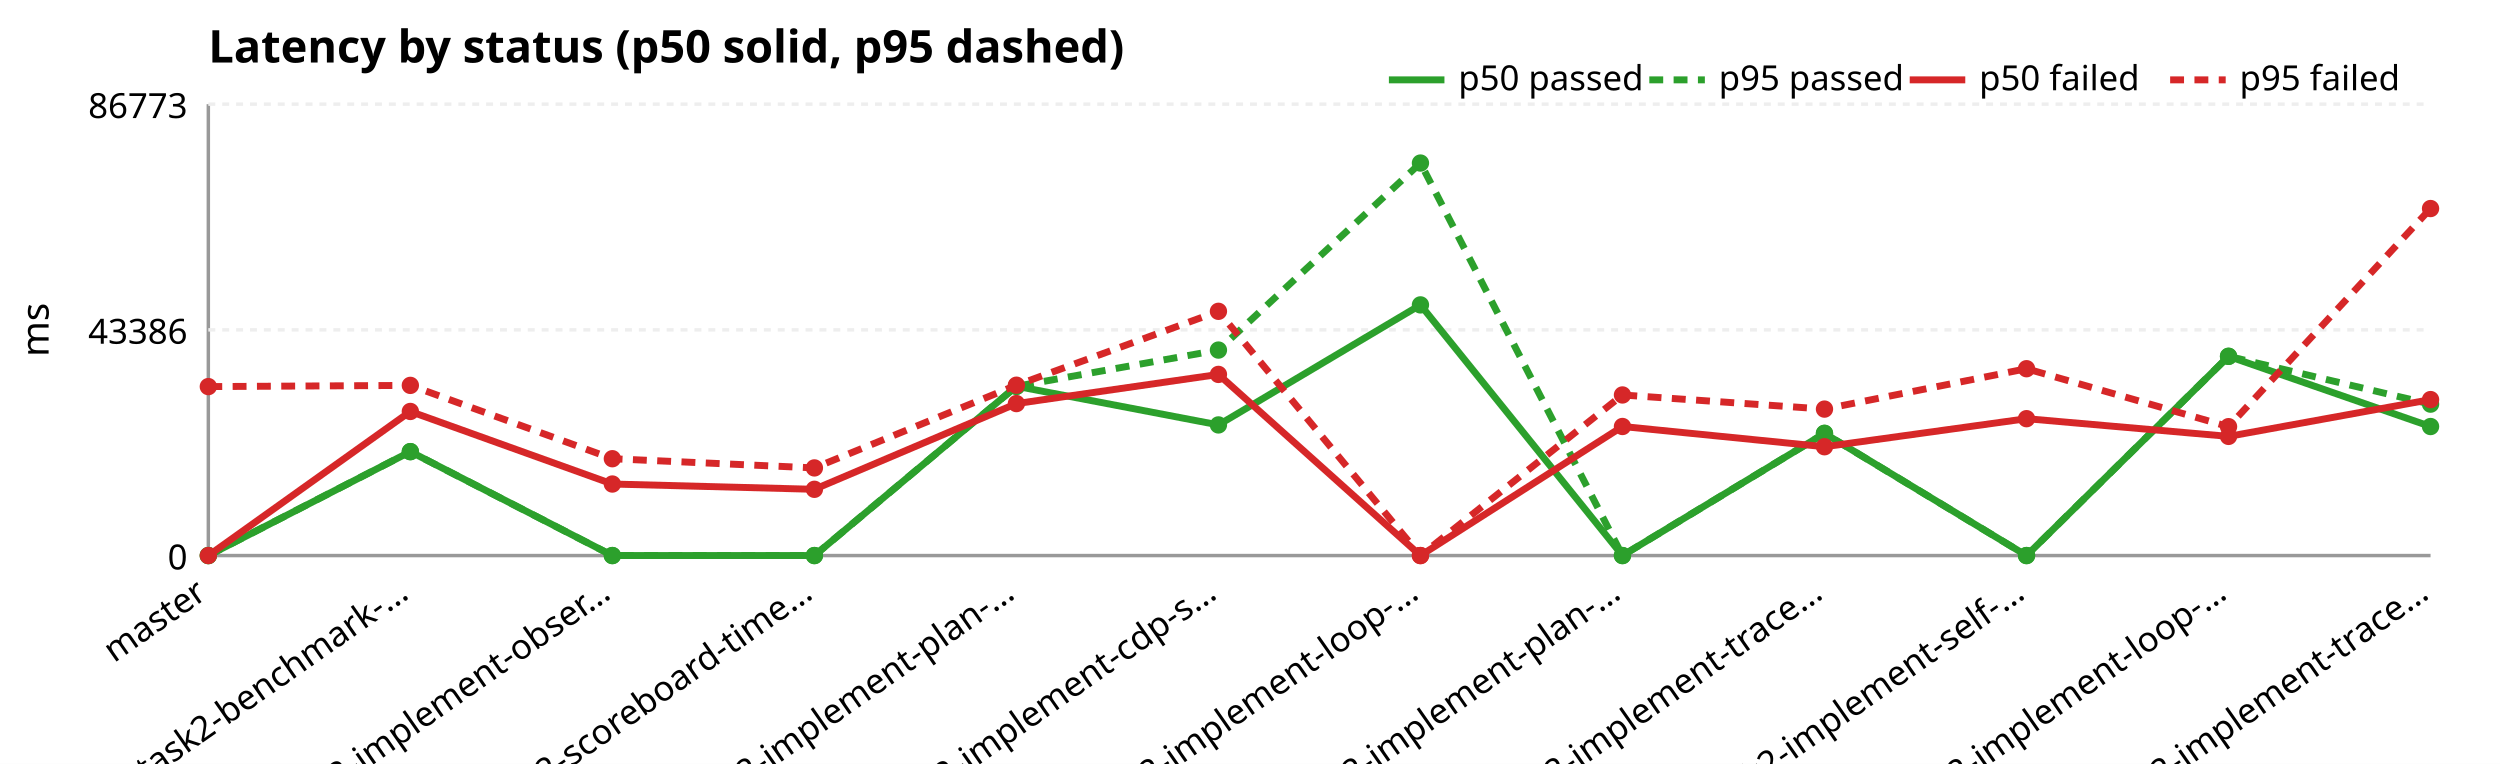
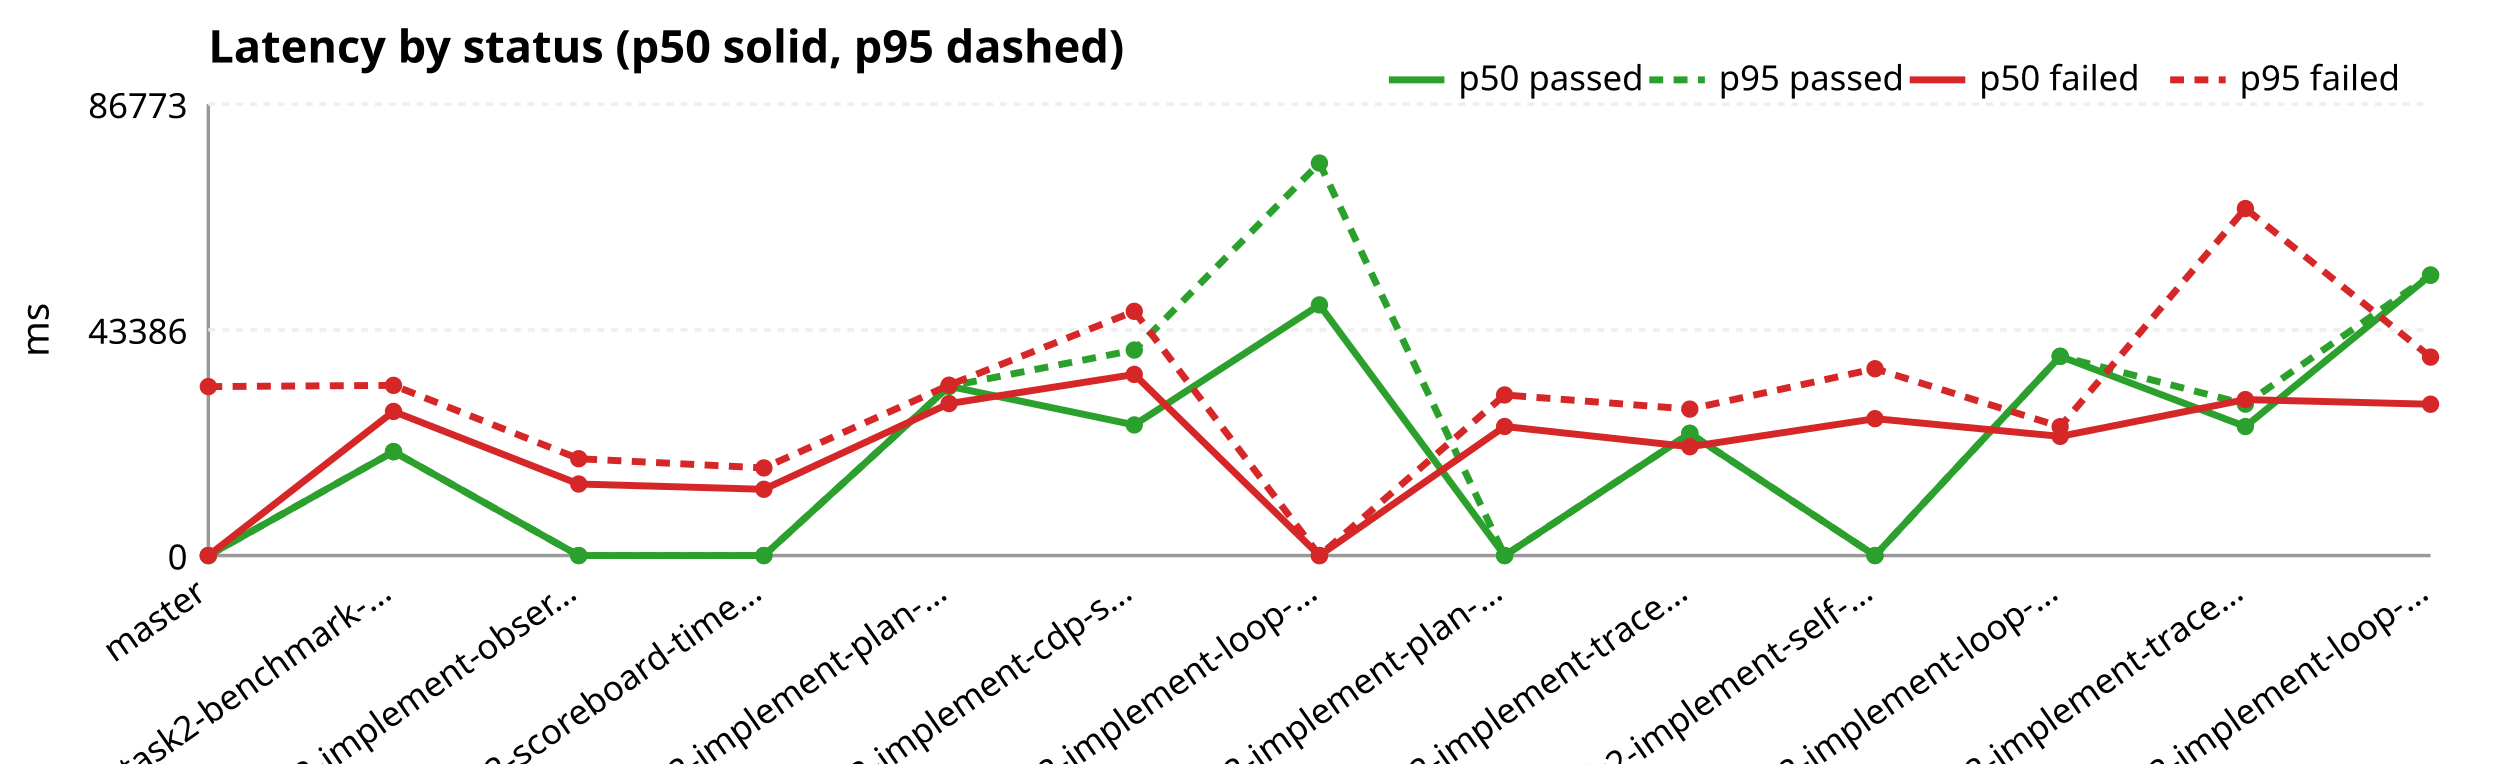
<svg xmlns="http://www.w3.org/2000/svg" viewBox="0 0 720 220" width="720" height="220" font-family="sans-serif">
  <rect width="100%" height="100%" fill="#fff" />
  <text x="60" y="18" font-size="13" font-weight="600">Latency by status (p50 solid, p95 dashed)</text>
  <line x1="60" y1="30" x2="60" y2="160" stroke="#999" />
  <line x1="60" y1="160" x2="700" y2="160" stroke="#999" />
  <text x="54" y="164.0" font-size="10" text-anchor="end" fill="#000">0</text>
  <text x="54" y="99.0" font-size="10" text-anchor="end" fill="#000">43386</text>
  <line x1="60" y1="95.0" x2="700" y2="95.0" stroke="#eee" stroke-dasharray="2,2" />
  <text x="54" y="34.0" font-size="10" text-anchor="end" fill="#000">86773</text>
  <line x1="60" y1="30.0" x2="700" y2="30.0" stroke="#eee" stroke-dasharray="2,2" />
  <text x="14" y="95.0" font-size="11" fill="#000" transform="rotate(-90 14 95.0)" text-anchor="middle">ms</text>
-   <polyline points="60.00,160.00 118.18,130.07 176.36,160.00 234.55,160.00 292.73,111.25 350.91,122.38 409.09,87.81 467.27,160.00 525.45,124.81 583.64,160.00 641.82,102.62 700.00,122.84" fill="none" stroke="#2ca02c" stroke-width="2" />
+   <polyline points="60.00,160.00 113.33,130.07 166.67,160.00 220.00,160.00 273.33,111.25 326.67,122.38 380.00,87.81 433.33,160.00 486.67,124.81 540.00,160.00 593.33,102.62 646.67,122.84 700.00,79.24" fill="none" stroke="#2ca02c" stroke-width="2" />
  <circle cx="60.00" cy="160.00" r="2.5" fill="#2ca02c" />
-   <circle cx="118.18" cy="130.07" r="2.5" fill="#2ca02c" />
-   <circle cx="176.36" cy="160.00" r="2.5" fill="#2ca02c" />
-   <circle cx="234.55" cy="160.00" r="2.5" fill="#2ca02c" />
-   <circle cx="292.73" cy="111.25" r="2.5" fill="#2ca02c" />
-   <circle cx="350.91" cy="122.38" r="2.5" fill="#2ca02c" />
-   <circle cx="409.09" cy="87.81" r="2.5" fill="#2ca02c" />
-   <circle cx="467.27" cy="160.00" r="2.5" fill="#2ca02c" />
-   <circle cx="525.45" cy="124.81" r="2.5" fill="#2ca02c" />
-   <circle cx="583.64" cy="160.00" r="2.5" fill="#2ca02c" />
-   <circle cx="641.82" cy="102.62" r="2.5" fill="#2ca02c" />
-   <circle cx="700.00" cy="122.84" r="2.5" fill="#2ca02c" />
-   <polyline points="60.00,160.00 118.18,130.07 176.36,160.00 234.55,160.00 292.73,111.25 350.91,100.82 409.09,46.96 467.27,160.00 525.45,124.81 583.64,160.00 641.82,102.62 700.00,116.39" fill="none" stroke="#2ca02c" stroke-width="2" stroke-dasharray="4,3" />
+   <circle cx="113.33" cy="130.07" r="2.5" fill="#2ca02c" />
+   <circle cx="166.67" cy="160.00" r="2.5" fill="#2ca02c" />
+   <circle cx="220.00" cy="160.00" r="2.5" fill="#2ca02c" />
+   <circle cx="273.33" cy="111.25" r="2.5" fill="#2ca02c" />
+   <circle cx="326.67" cy="122.38" r="2.5" fill="#2ca02c" />
+   <circle cx="380.00" cy="87.81" r="2.5" fill="#2ca02c" />
+   <circle cx="433.33" cy="160.00" r="2.5" fill="#2ca02c" />
+   <circle cx="486.67" cy="124.81" r="2.5" fill="#2ca02c" />
+   <circle cx="540.00" cy="160.00" r="2.5" fill="#2ca02c" />
+   <circle cx="593.33" cy="102.62" r="2.5" fill="#2ca02c" />
+   <circle cx="646.67" cy="122.84" r="2.5" fill="#2ca02c" />
+   <circle cx="700.00" cy="79.24" r="2.5" fill="#2ca02c" />
+   <polyline points="60.00,160.00 113.33,130.07 166.67,160.00 220.00,160.00 273.33,111.25 326.67,100.82 380.00,46.96 433.33,160.00 486.67,124.81 540.00,160.00 593.33,102.62 646.67,116.39 700.00,79.24" fill="none" stroke="#2ca02c" stroke-width="2" stroke-dasharray="4,3" />
  <circle cx="60.00" cy="160.00" r="2.5" fill="#2ca02c" />
-   <circle cx="118.18" cy="130.07" r="2.5" fill="#2ca02c" />
-   <circle cx="176.36" cy="160.00" r="2.5" fill="#2ca02c" />
-   <circle cx="234.55" cy="160.00" r="2.5" fill="#2ca02c" />
-   <circle cx="292.73" cy="111.25" r="2.5" fill="#2ca02c" />
-   <circle cx="350.91" cy="100.82" r="2.5" fill="#2ca02c" />
-   <circle cx="409.09" cy="46.96" r="2.5" fill="#2ca02c" />
-   <circle cx="467.27" cy="160.00" r="2.5" fill="#2ca02c" />
-   <circle cx="525.45" cy="124.81" r="2.5" fill="#2ca02c" />
-   <circle cx="583.64" cy="160.00" r="2.5" fill="#2ca02c" />
-   <circle cx="641.82" cy="102.62" r="2.5" fill="#2ca02c" />
-   <circle cx="700.00" cy="116.39" r="2.5" fill="#2ca02c" />
-   <polyline points="60.00,160.00 118.18,118.50 176.36,139.40 234.55,140.92 292.73,116.23 350.91,107.83 409.09,160.00 467.27,122.83 525.45,128.66 583.64,120.58 641.82,125.68 700.00,115.08" fill="none" stroke="#d62728" stroke-width="2" />
+   <circle cx="113.33" cy="130.07" r="2.5" fill="#2ca02c" />
+   <circle cx="166.67" cy="160.00" r="2.5" fill="#2ca02c" />
+   <circle cx="220.00" cy="160.00" r="2.5" fill="#2ca02c" />
+   <circle cx="273.33" cy="111.25" r="2.5" fill="#2ca02c" />
+   <circle cx="326.67" cy="100.82" r="2.5" fill="#2ca02c" />
+   <circle cx="380.00" cy="46.96" r="2.5" fill="#2ca02c" />
+   <circle cx="433.33" cy="160.00" r="2.5" fill="#2ca02c" />
+   <circle cx="486.67" cy="124.81" r="2.5" fill="#2ca02c" />
+   <circle cx="540.00" cy="160.00" r="2.5" fill="#2ca02c" />
+   <circle cx="593.33" cy="102.62" r="2.5" fill="#2ca02c" />
+   <circle cx="646.67" cy="116.39" r="2.5" fill="#2ca02c" />
+   <circle cx="700.00" cy="79.24" r="2.5" fill="#2ca02c" />
+   <polyline points="60.00,160.00 113.33,118.50 166.67,139.40 220.00,140.92 273.33,116.23 326.67,107.83 380.00,160.00 433.33,122.83 486.67,128.66 540.00,120.58 593.33,125.68 646.67,115.08 700.00,116.42" fill="none" stroke="#d62728" stroke-width="2" />
  <circle cx="60.00" cy="160.00" r="2.5" fill="#d62728" />
-   <circle cx="118.18" cy="118.50" r="2.5" fill="#d62728" />
-   <circle cx="176.36" cy="139.40" r="2.5" fill="#d62728" />
-   <circle cx="234.55" cy="140.92" r="2.5" fill="#d62728" />
-   <circle cx="292.73" cy="116.23" r="2.5" fill="#d62728" />
-   <circle cx="350.91" cy="107.83" r="2.5" fill="#d62728" />
-   <circle cx="409.09" cy="160.00" r="2.5" fill="#d62728" />
-   <circle cx="467.27" cy="122.83" r="2.5" fill="#d62728" />
-   <circle cx="525.45" cy="128.66" r="2.5" fill="#d62728" />
-   <circle cx="583.64" cy="120.58" r="2.5" fill="#d62728" />
-   <circle cx="641.82" cy="125.68" r="2.5" fill="#d62728" />
-   <circle cx="700.00" cy="115.08" r="2.5" fill="#d62728" />
-   <polyline points="60.00,111.34 118.18,110.99 176.36,132.11 234.55,134.76 292.73,110.94 350.91,89.66 409.09,160.00 467.27,113.75 525.45,117.82 583.64,106.19 641.82,122.88 700.00,60.06" fill="none" stroke="#d62728" stroke-width="2" stroke-dasharray="4,3" />
+   <circle cx="113.33" cy="118.50" r="2.5" fill="#d62728" />
+   <circle cx="166.67" cy="139.40" r="2.5" fill="#d62728" />
+   <circle cx="220.00" cy="140.92" r="2.5" fill="#d62728" />
+   <circle cx="273.33" cy="116.23" r="2.5" fill="#d62728" />
+   <circle cx="326.67" cy="107.83" r="2.5" fill="#d62728" />
+   <circle cx="380.00" cy="160.00" r="2.5" fill="#d62728" />
+   <circle cx="433.33" cy="122.83" r="2.5" fill="#d62728" />
+   <circle cx="486.67" cy="128.66" r="2.5" fill="#d62728" />
+   <circle cx="540.00" cy="120.58" r="2.5" fill="#d62728" />
+   <circle cx="593.33" cy="125.68" r="2.5" fill="#d62728" />
+   <circle cx="646.67" cy="115.08" r="2.5" fill="#d62728" />
+   <circle cx="700.00" cy="116.42" r="2.5" fill="#d62728" />
+   <polyline points="60.00,111.34 113.33,110.99 166.67,132.11 220.00,134.76 273.33,110.94 326.67,89.66 380.00,160.00 433.33,113.75 486.67,117.82 540.00,106.19 593.33,122.88 646.67,60.06 700.00,102.84" fill="none" stroke="#d62728" stroke-width="2" stroke-dasharray="4,3" />
  <circle cx="60.00" cy="111.34" r="2.5" fill="#d62728" />
-   <circle cx="118.18" cy="110.99" r="2.5" fill="#d62728" />
-   <circle cx="176.36" cy="132.11" r="2.5" fill="#d62728" />
-   <circle cx="234.55" cy="134.76" r="2.5" fill="#d62728" />
-   <circle cx="292.73" cy="110.94" r="2.5" fill="#d62728" />
-   <circle cx="350.91" cy="89.66" r="2.5" fill="#d62728" />
-   <circle cx="409.09" cy="160.00" r="2.5" fill="#d62728" />
-   <circle cx="467.27" cy="113.75" r="2.5" fill="#d62728" />
-   <circle cx="525.45" cy="117.82" r="2.5" fill="#d62728" />
-   <circle cx="583.64" cy="106.19" r="2.5" fill="#d62728" />
-   <circle cx="641.82" cy="122.88" r="2.5" fill="#d62728" />
-   <circle cx="700.00" cy="60.06" r="2.5" fill="#d62728" />
+   <circle cx="113.33" cy="110.99" r="2.5" fill="#d62728" />
+   <circle cx="166.67" cy="132.11" r="2.5" fill="#d62728" />
+   <circle cx="220.00" cy="134.76" r="2.5" fill="#d62728" />
+   <circle cx="273.33" cy="110.94" r="2.5" fill="#d62728" />
+   <circle cx="326.67" cy="89.66" r="2.5" fill="#d62728" />
+   <circle cx="380.00" cy="160.00" r="2.5" fill="#d62728" />
+   <circle cx="433.33" cy="113.75" r="2.5" fill="#d62728" />
+   <circle cx="486.67" cy="117.82" r="2.5" fill="#d62728" />
+   <circle cx="540.00" cy="106.19" r="2.5" fill="#d62728" />
+   <circle cx="593.33" cy="122.88" r="2.5" fill="#d62728" />
+   <circle cx="646.67" cy="60.06" r="2.5" fill="#d62728" />
+   <circle cx="700.00" cy="102.84" r="2.5" fill="#d62728" />
  <line x1="400" y1="23" x2="416" y2="23" stroke="#2ca02c" stroke-width="2" />
  <text x="420" y="26" font-size="10" fill="#000">p50 passed</text>
  <line x1="475" y1="23" x2="491" y2="23" stroke="#2ca02c" stroke-width="2" stroke-dasharray="4,3" />
  <text x="495" y="26" font-size="10" fill="#000">p95 passed</text>
  <line x1="550" y1="23" x2="566" y2="23" stroke="#d62728" stroke-width="2" />
  <text x="570" y="26" font-size="10" fill="#000">p50 failed</text>
  <line x1="625" y1="23" x2="641" y2="23" stroke="#d62728" stroke-width="2" stroke-dasharray="4,3" />
  <text x="645" y="26" font-size="10" fill="#000">p95 failed</text>
  <text x="60.00" y="172" font-size="10" fill="#000" text-anchor="end" transform="rotate(-35 60.00 172)">master</text>
-   <text x="118.18" y="172" font-size="10" fill="#000" text-anchor="end" transform="rotate(-35 118.18 172)">feat-task2-benchmark-…</text>
-   <text x="176.36" y="172" font-size="10" fill="#000" text-anchor="end" transform="rotate(-35 176.36 172)">task2-implement-obser…</text>
-   <text x="234.55" y="172" font-size="10" fill="#000" text-anchor="end" transform="rotate(-35 234.55 172)">task2-scoreboard-time…</text>
-   <text x="292.73" y="172" font-size="10" fill="#000" text-anchor="end" transform="rotate(-35 292.73 172)">task2-implement-plan-…</text>
-   <text x="350.91" y="172" font-size="10" fill="#000" text-anchor="end" transform="rotate(-35 350.91 172)">task2-implement-cdp-s…</text>
-   <text x="409.09" y="172" font-size="10" fill="#000" text-anchor="end" transform="rotate(-35 409.09 172)">task2-implement-loop-…</text>
-   <text x="467.27" y="172" font-size="10" fill="#000" text-anchor="end" transform="rotate(-35 467.27 172)">task2-implement-plan-…</text>
-   <text x="525.45" y="172" font-size="10" fill="#000" text-anchor="end" transform="rotate(-35 525.45 172)">task2-implement-trace…</text>
-   <text x="583.64" y="172" font-size="10" fill="#000" text-anchor="end" transform="rotate(-35 583.64 172)">task2-implement-self-…</text>
-   <text x="641.82" y="172" font-size="10" fill="#000" text-anchor="end" transform="rotate(-35 641.82 172)">task2-implement-loop-…</text>
-   <text x="700.00" y="172" font-size="10" fill="#000" text-anchor="end" transform="rotate(-35 700.00 172)">task2-implement-trace…</text>
+   <text x="113.33" y="172" font-size="10" fill="#000" text-anchor="end" transform="rotate(-35 113.33 172)">feat-task2-benchmark-…</text>
+   <text x="166.67" y="172" font-size="10" fill="#000" text-anchor="end" transform="rotate(-35 166.67 172)">task2-implement-obser…</text>
+   <text x="220.00" y="172" font-size="10" fill="#000" text-anchor="end" transform="rotate(-35 220.00 172)">task2-scoreboard-time…</text>
+   <text x="273.33" y="172" font-size="10" fill="#000" text-anchor="end" transform="rotate(-35 273.33 172)">task2-implement-plan-…</text>
+   <text x="326.67" y="172" font-size="10" fill="#000" text-anchor="end" transform="rotate(-35 326.67 172)">task2-implement-cdp-s…</text>
+   <text x="380.00" y="172" font-size="10" fill="#000" text-anchor="end" transform="rotate(-35 380.00 172)">task2-implement-loop-…</text>
+   <text x="433.33" y="172" font-size="10" fill="#000" text-anchor="end" transform="rotate(-35 433.33 172)">task2-implement-plan-…</text>
+   <text x="486.67" y="172" font-size="10" fill="#000" text-anchor="end" transform="rotate(-35 486.67 172)">task2-implement-trace…</text>
+   <text x="540.00" y="172" font-size="10" fill="#000" text-anchor="end" transform="rotate(-35 540.00 172)">task2-implement-self-…</text>
+   <text x="593.33" y="172" font-size="10" fill="#000" text-anchor="end" transform="rotate(-35 593.33 172)">task2-implement-loop-…</text>
+   <text x="646.67" y="172" font-size="10" fill="#000" text-anchor="end" transform="rotate(-35 646.67 172)">task2-implement-trace…</text>
+   <text x="700.00" y="172" font-size="10" fill="#000" text-anchor="end" transform="rotate(-35 700.00 172)">task2-implement-loop-…</text>
</svg>
